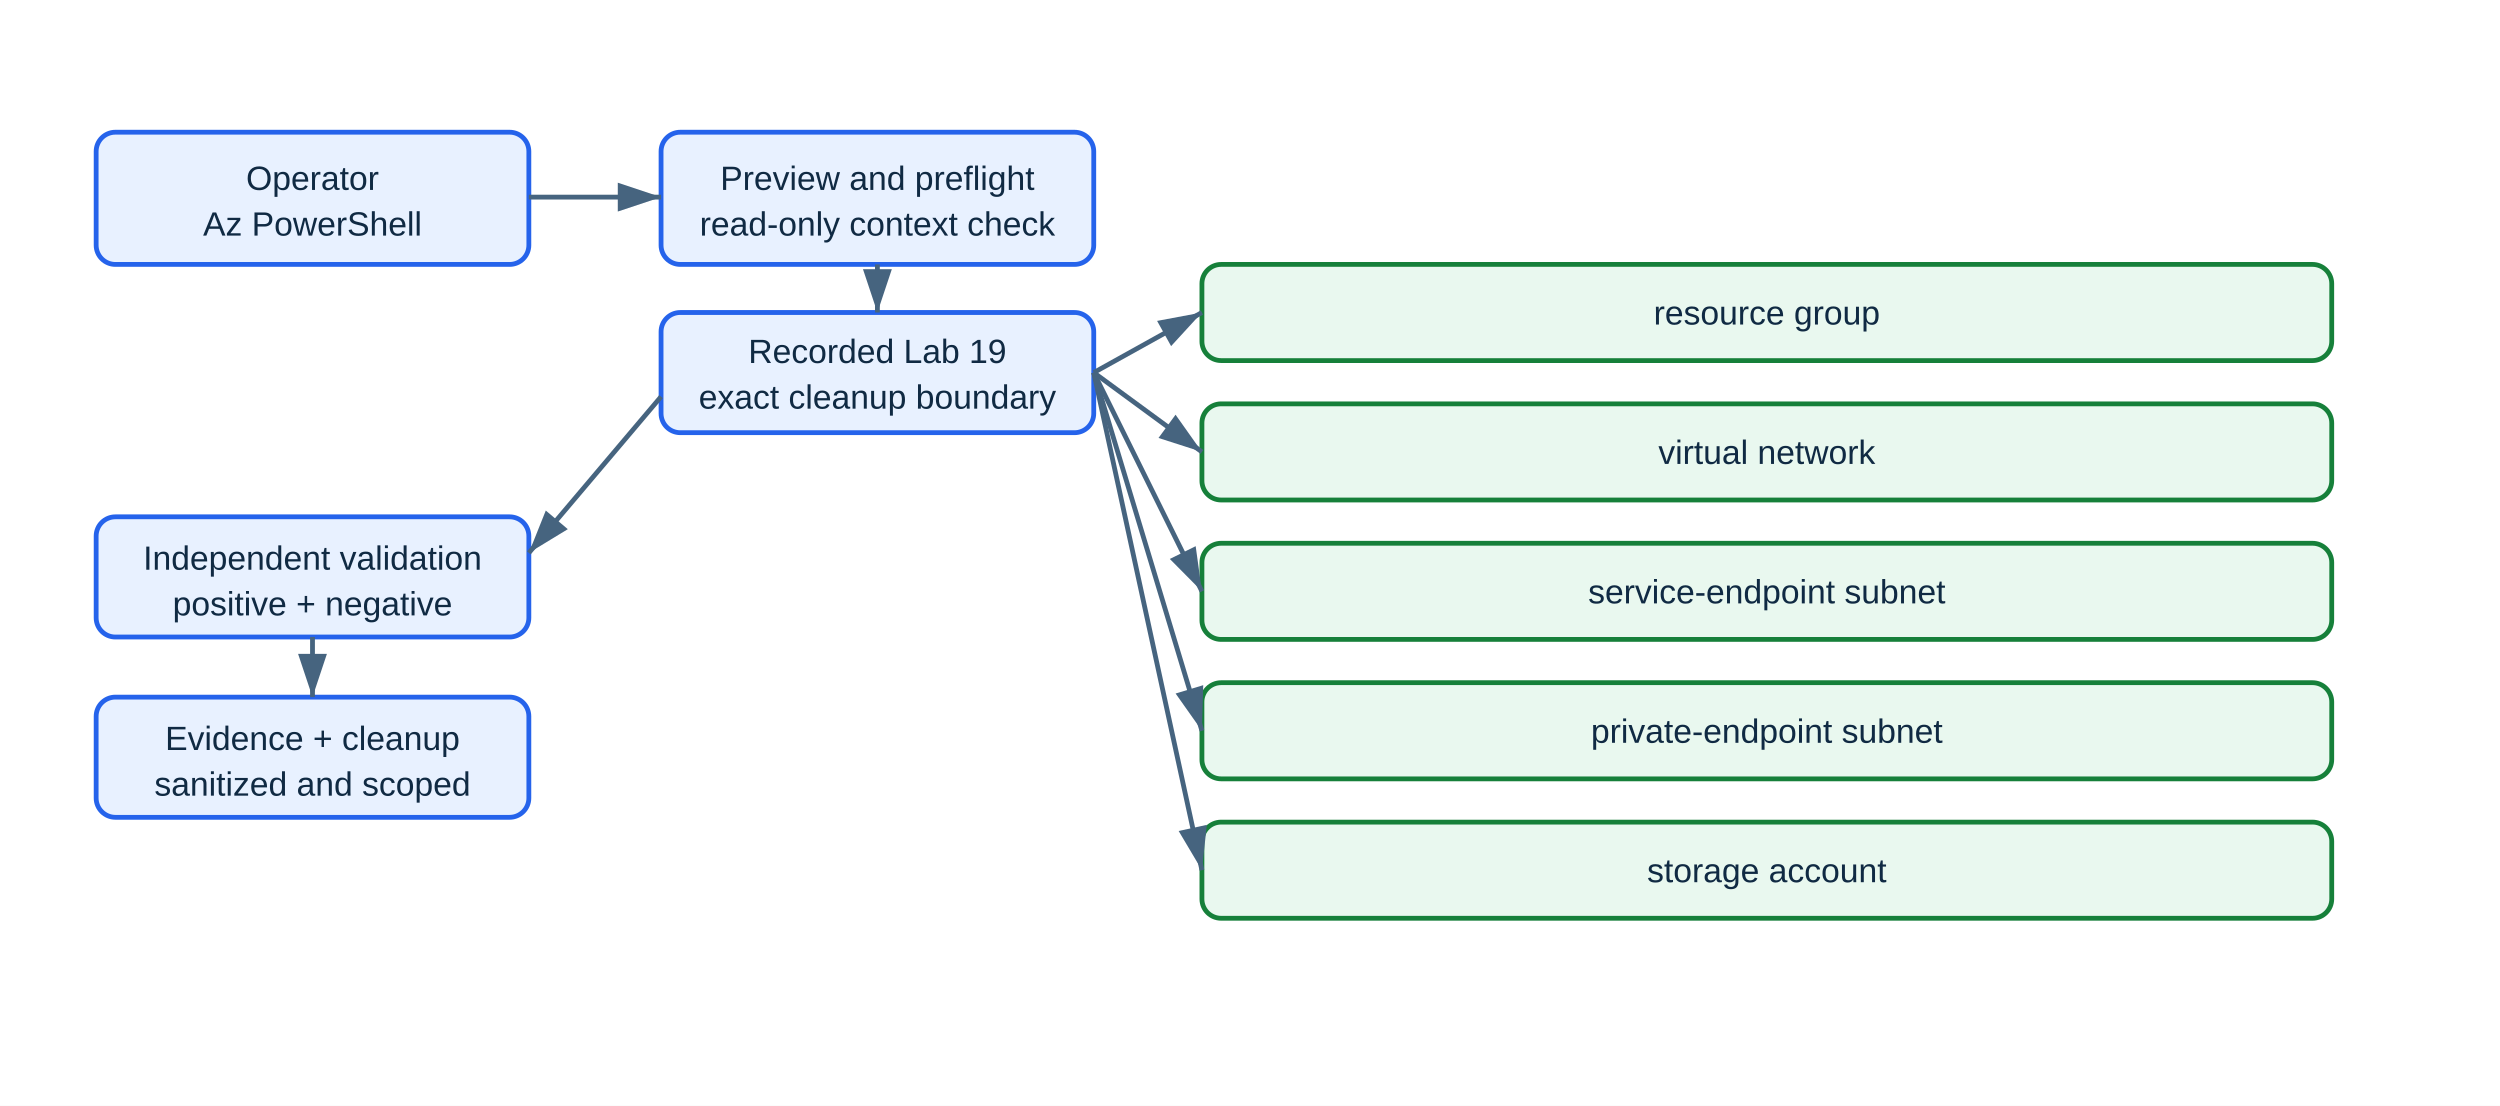
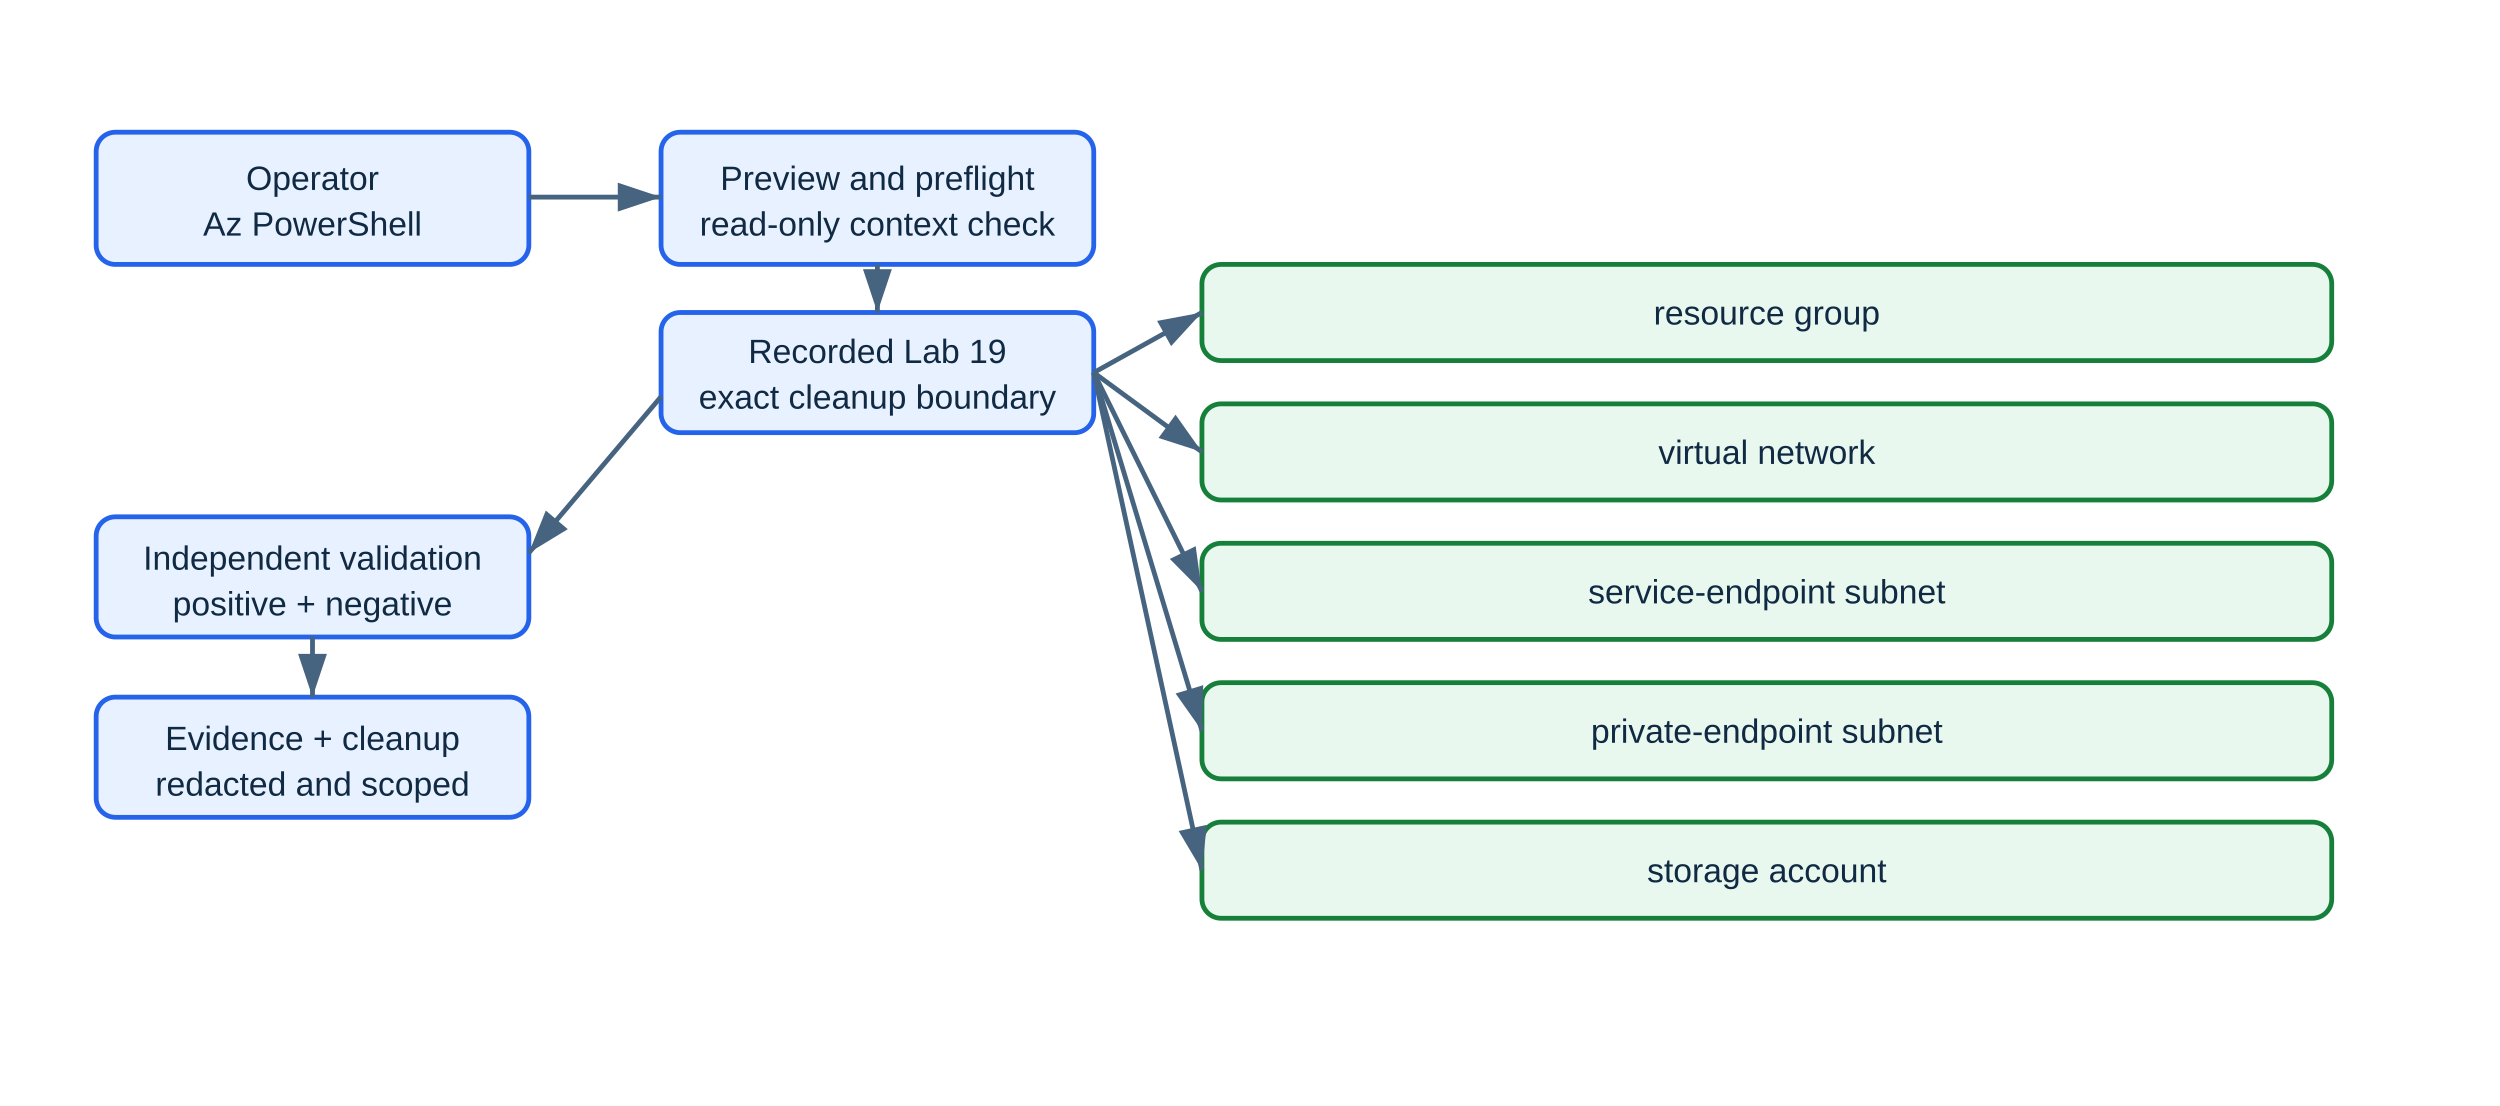
<svg xmlns="http://www.w3.org/2000/svg" width="1040" height="460" viewBox="0 0 1040 460" role="img" aria-labelledby="title desc">
  <defs>
    <marker id="arrow" markerWidth="10" markerHeight="10" refX="9" refY="3" orient="auto">
      <path d="M0,0 L0,6 L9,3 z" fill="#46647f" />
    </marker>
  </defs>
  <style>text{font-family:Segoe UI,Arial,sans-serif;font-size:14px;fill:#102a43} .control{fill:#e8f1ff;stroke:#2563eb;stroke-width:2} .resource{fill:#e9f8ef;stroke:#16803a;stroke-width:2} .arrow{fill:none;stroke:#46647f;stroke-width:2;marker-end:url(#arrow)}</style>
  <rect width="100%" height="100%" fill="#ffffff" />
  <rect x="40" y="55" width="180" height="55" rx="8" class="control" />
  <text x="130" y="79" text-anchor="middle">Operator</text>
  <text x="130" y="98" text-anchor="middle">Az PowerShell</text>
  <rect x="275" y="55" width="180" height="55" rx="8" class="control" />
  <text x="365" y="79" text-anchor="middle">Preview and preflight</text>
  <text x="365" y="98" text-anchor="middle">read-only context check</text>
  <path d="M220 82 L275 82" class="arrow" />
  <rect x="275" y="130" width="180" height="50" rx="8" class="control" />
  <text x="365" y="151" text-anchor="middle">Recorded Lab 19</text>
  <text x="365" y="170" text-anchor="middle">exact cleanup boundary</text>
  <path d="M365 110 L365 130" class="arrow" />
  <rect x="500" y="110" width="470" height="40" rx="8" class="resource" />
  <text x="735" y="135" text-anchor="middle">resource group</text>
  <rect x="500" y="168" width="470" height="40" rx="8" class="resource" />
  <text x="735" y="193" text-anchor="middle">virtual network</text>
  <rect x="500" y="226" width="470" height="40" rx="8" class="resource" />
  <text x="735" y="251" text-anchor="middle">service-endpoint subnet</text>
  <rect x="500" y="284" width="470" height="40" rx="8" class="resource" />
  <text x="735" y="309" text-anchor="middle">private-endpoint subnet</text>
  <rect x="500" y="342" width="470" height="40" rx="8" class="resource" />
  <text x="735" y="367" text-anchor="middle">storage account</text>
  <path d="M 455 155 L 500 130" class="arrow" />
  <path d="M 455 155 L 500 188" class="arrow" />
  <path d="M 455 155 L 500 246" class="arrow" />
  <path d="M 455 155 L 500 304" class="arrow" />
  <path d="M 455 155 L 500 362" class="arrow" />
  <rect x="40" y="215" width="180" height="50" rx="8" class="control" />
  <text x="130" y="237" text-anchor="middle">Independent validation</text>
  <text x="130" y="256" text-anchor="middle">positive + negative</text>
  <path d="M275 165 L220 230" class="arrow" />
  <rect x="40" y="290" width="180" height="50" rx="8" class="control" />
  <text x="130" y="312" text-anchor="middle">Evidence + cleanup</text>
-   <text x="130" y="331" text-anchor="middle">sanitized and scoped</text>
+   <text x="130" y="331" text-anchor="middle">redacted and scoped</text>
  <path d="M130 265 L130 290" class="arrow" />
</svg>
